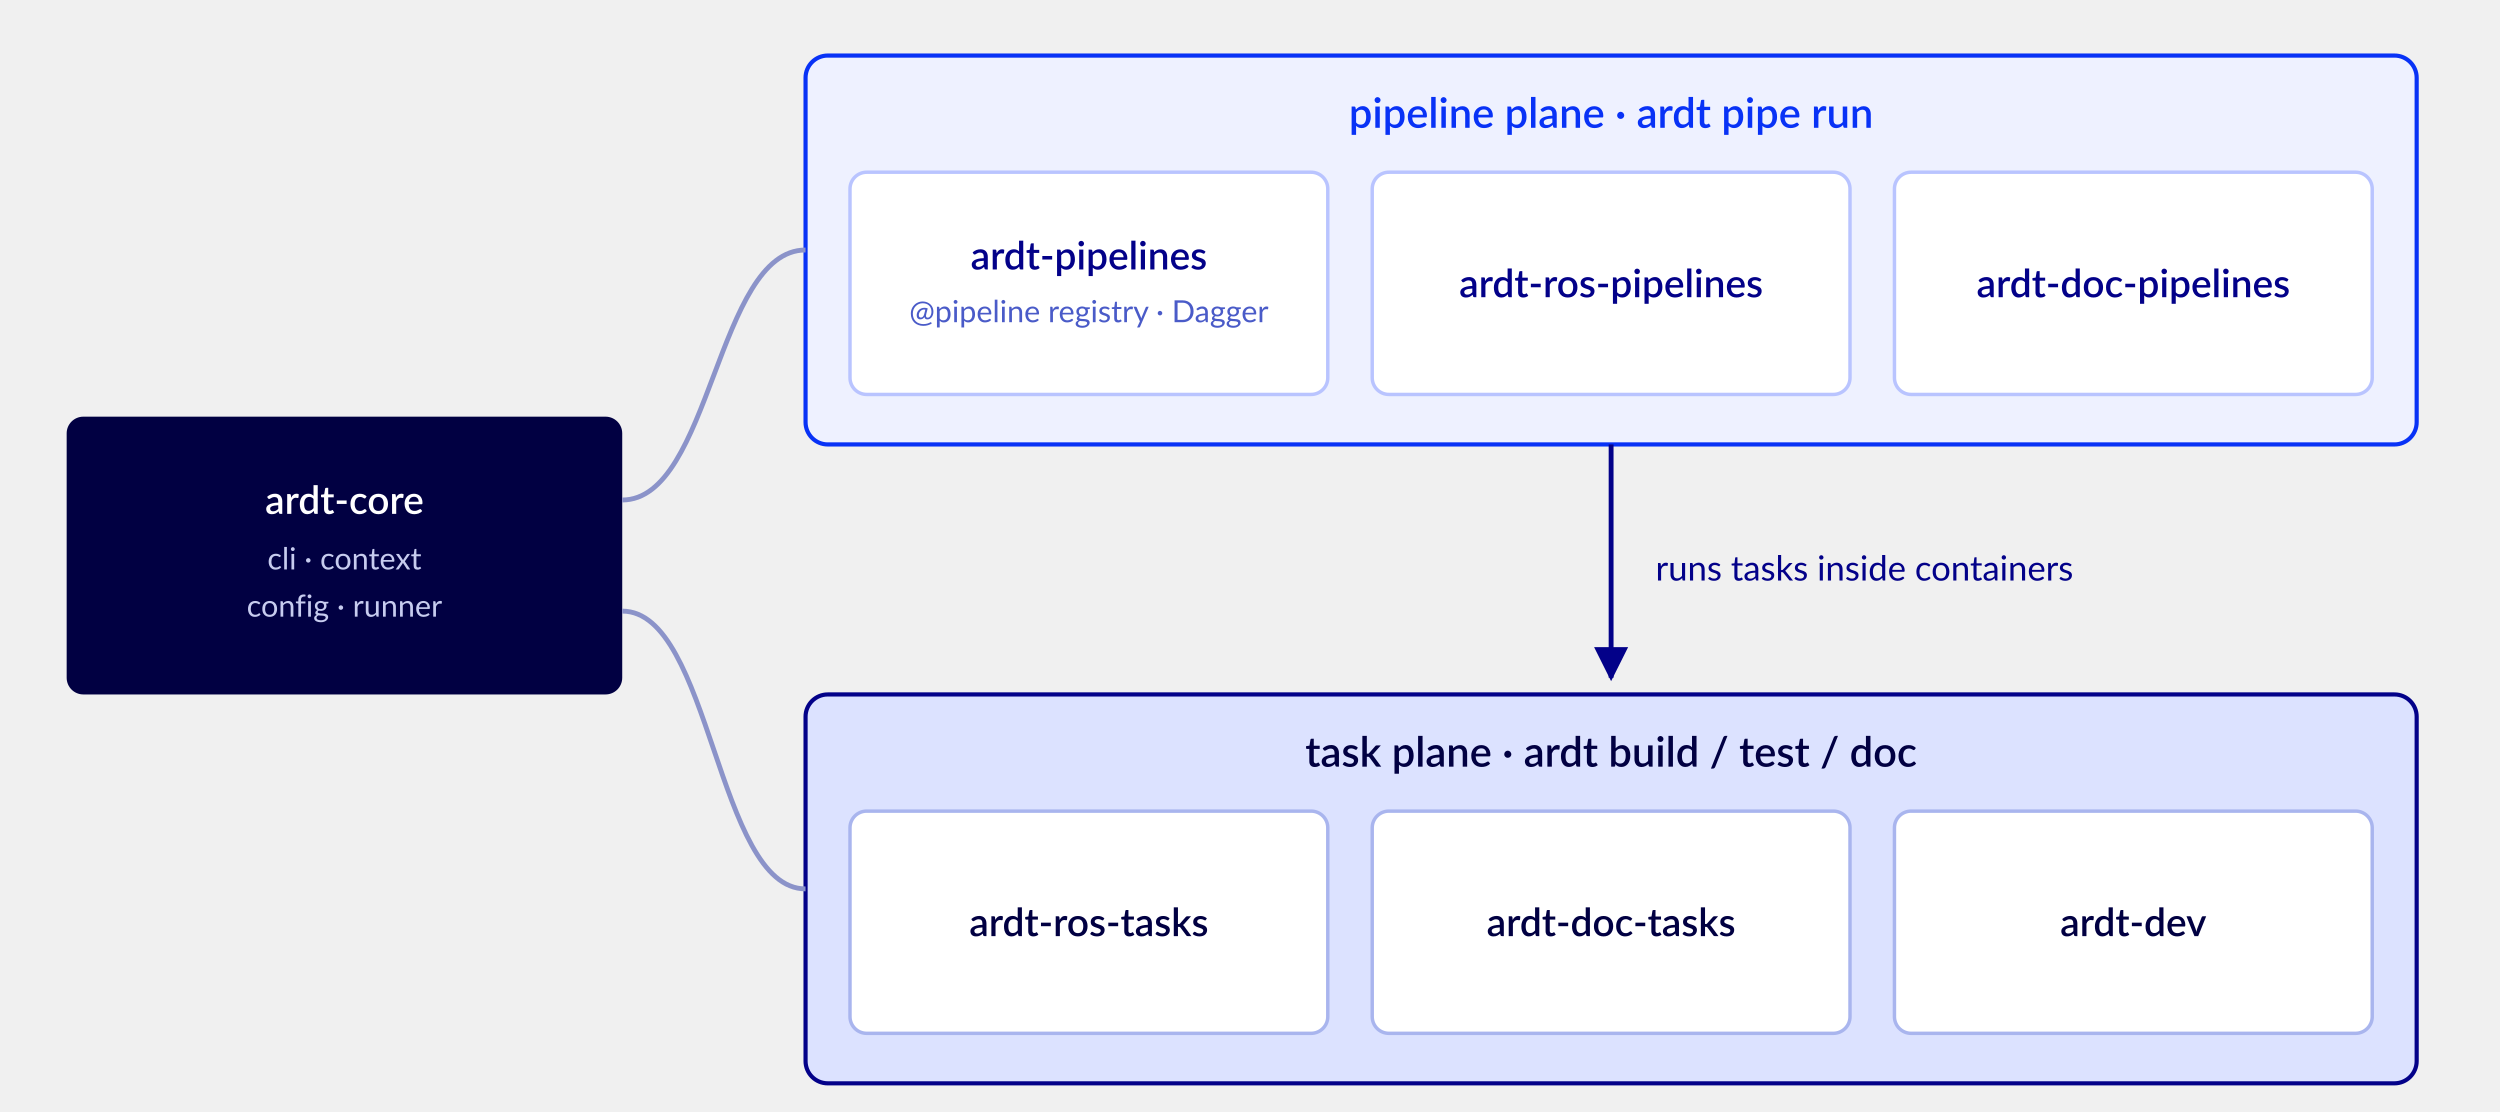
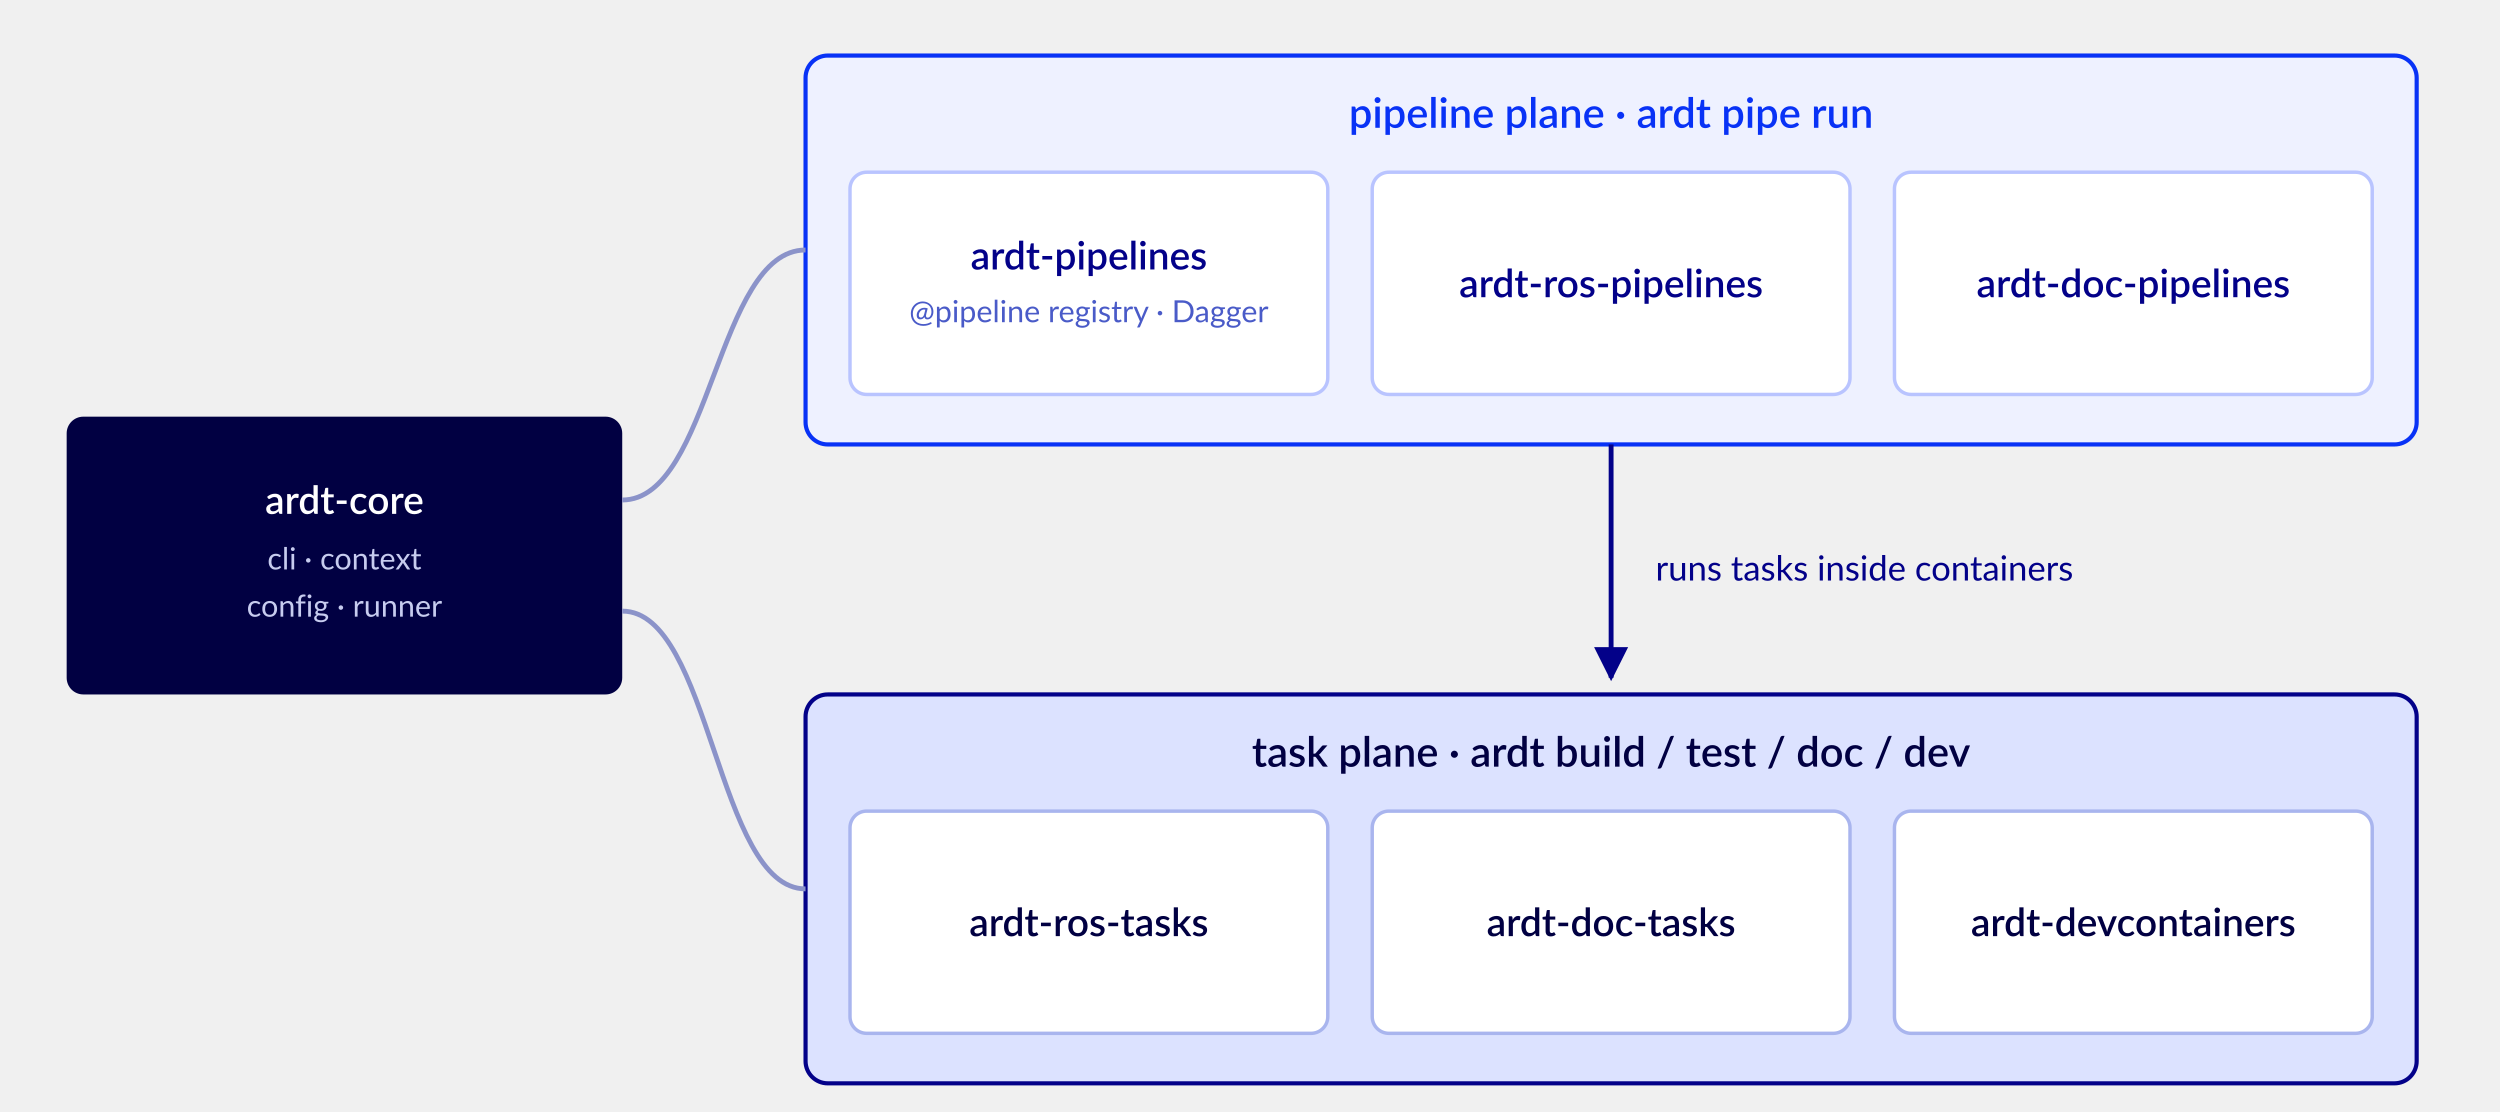
<svg xmlns="http://www.w3.org/2000/svg" viewBox="0 0 900 400" width="900" height="400" role="img" aria-labelledby="planes-title planes-desc">
  <defs>
    <marker id="arrow" viewBox="0 0 10 10" refX="9" refY="5" markerWidth="7" markerHeight="7" orient="auto-start-reverse">
      <path d="M 0 0 L 10 5 L 0 10 z" fill="#030189" />
    </marker>
  </defs>
  <style>
    .plane      { stroke-width: 1.5; }
    .plane-name { font-weight: 600; font-size: 15px; text-anchor: middle; }
    .node       { fill: #ffffff; stroke-width: 1.25; }
    .node-name  { font-size: 14px; font-weight: 600; text-anchor: middle; }
    .node-sub   { font-size: 11px; text-anchor: middle; }
    .link       { fill: none; stroke: #8b93c9; stroke-width: 1.75; }
    .link-label { font-size: 12.5px; fill: #030189; }
    text        { font-family: Lato, "Helvetica Neue", Helvetica, Arial, sans-serif; }
  </style>
  <rect class="plane" x="290" y="20" width="580" height="140" rx="8" fill="#eef1ff" stroke="#0832f6" />
  <text class="plane-name" x="580" y="46" fill="#0832f6">pipeline plane · ardt pipe run</text>
  <rect class="node" x="306" y="62" width="172" height="80" rx="6" stroke="#b9c4ff" />
  <text class="node-name" x="392" y="97" fill="#030189">ardt-pipelines</text>
  <text class="node-sub" x="392" y="116" fill="#4a5bc8">@pipeline registry · Dagger</text>
  <rect class="node" x="494" y="62" width="172" height="80" rx="6" stroke="#b9c4ff" />
  <text class="node-name" x="580" y="107" fill="#030189">ardt-ros-pipelines</text>
  <rect class="node" x="682" y="62" width="172" height="80" rx="6" stroke="#b9c4ff" />
  <text class="node-name" x="768" y="107" fill="#030189">ardt-doc-pipelines</text>
  <rect class="plane" x="290" y="250" width="580" height="140" rx="8" fill="#dce2ff" stroke="#030189" />
-   <text class="plane-name" x="580" y="276" fill="#010042">task plane · ardt build / test / doc</text>
+   <text class="plane-name" x="580" y="276" fill="#010042">task plane · ardt build / test / doc / dev</text>
  <rect class="node" x="306" y="292" width="172" height="80" rx="6" stroke="#a9b5ee" />
  <text class="node-name" x="392" y="337" fill="#010042">ardt-ros-tasks</text>
  <rect class="node" x="494" y="292" width="172" height="80" rx="6" stroke="#a9b5ee" />
  <text class="node-name" x="580" y="337" fill="#010042">ardt-doc-tasks</text>
  <rect class="node" x="682" y="292" width="172" height="80" rx="6" stroke="#a9b5ee" />
-   <text class="node-name" x="768" y="337" fill="#010042">ardt-dev</text>
+   <text class="node-name" x="768" y="337" fill="#010042">ardt-devcontainers</text>
  <rect x="24" y="150" width="200" height="100" rx="6" fill="#010042" />
  <text class="node-name" x="124" y="185" fill="#ffffff">ardt-core</text>
  <text class="node-sub" x="124" y="205" fill="#c7ccef">cli · context</text>
  <text class="node-sub" x="124" y="222" fill="#c7ccef">config · runner</text>
  <path class="link" d="M 224 180 C 256 180, 258 90, 290 90" />
  <path class="link" d="M 224 220 C 256 220, 258 320, 290 320" />
  <path d="M 580 160 L 580 244" fill="none" stroke="#030189" stroke-width="1.75" marker-end="url(#arrow)" />
  <text class="link-label" x="596" y="209">runs tasks inside containers</text>
</svg>
